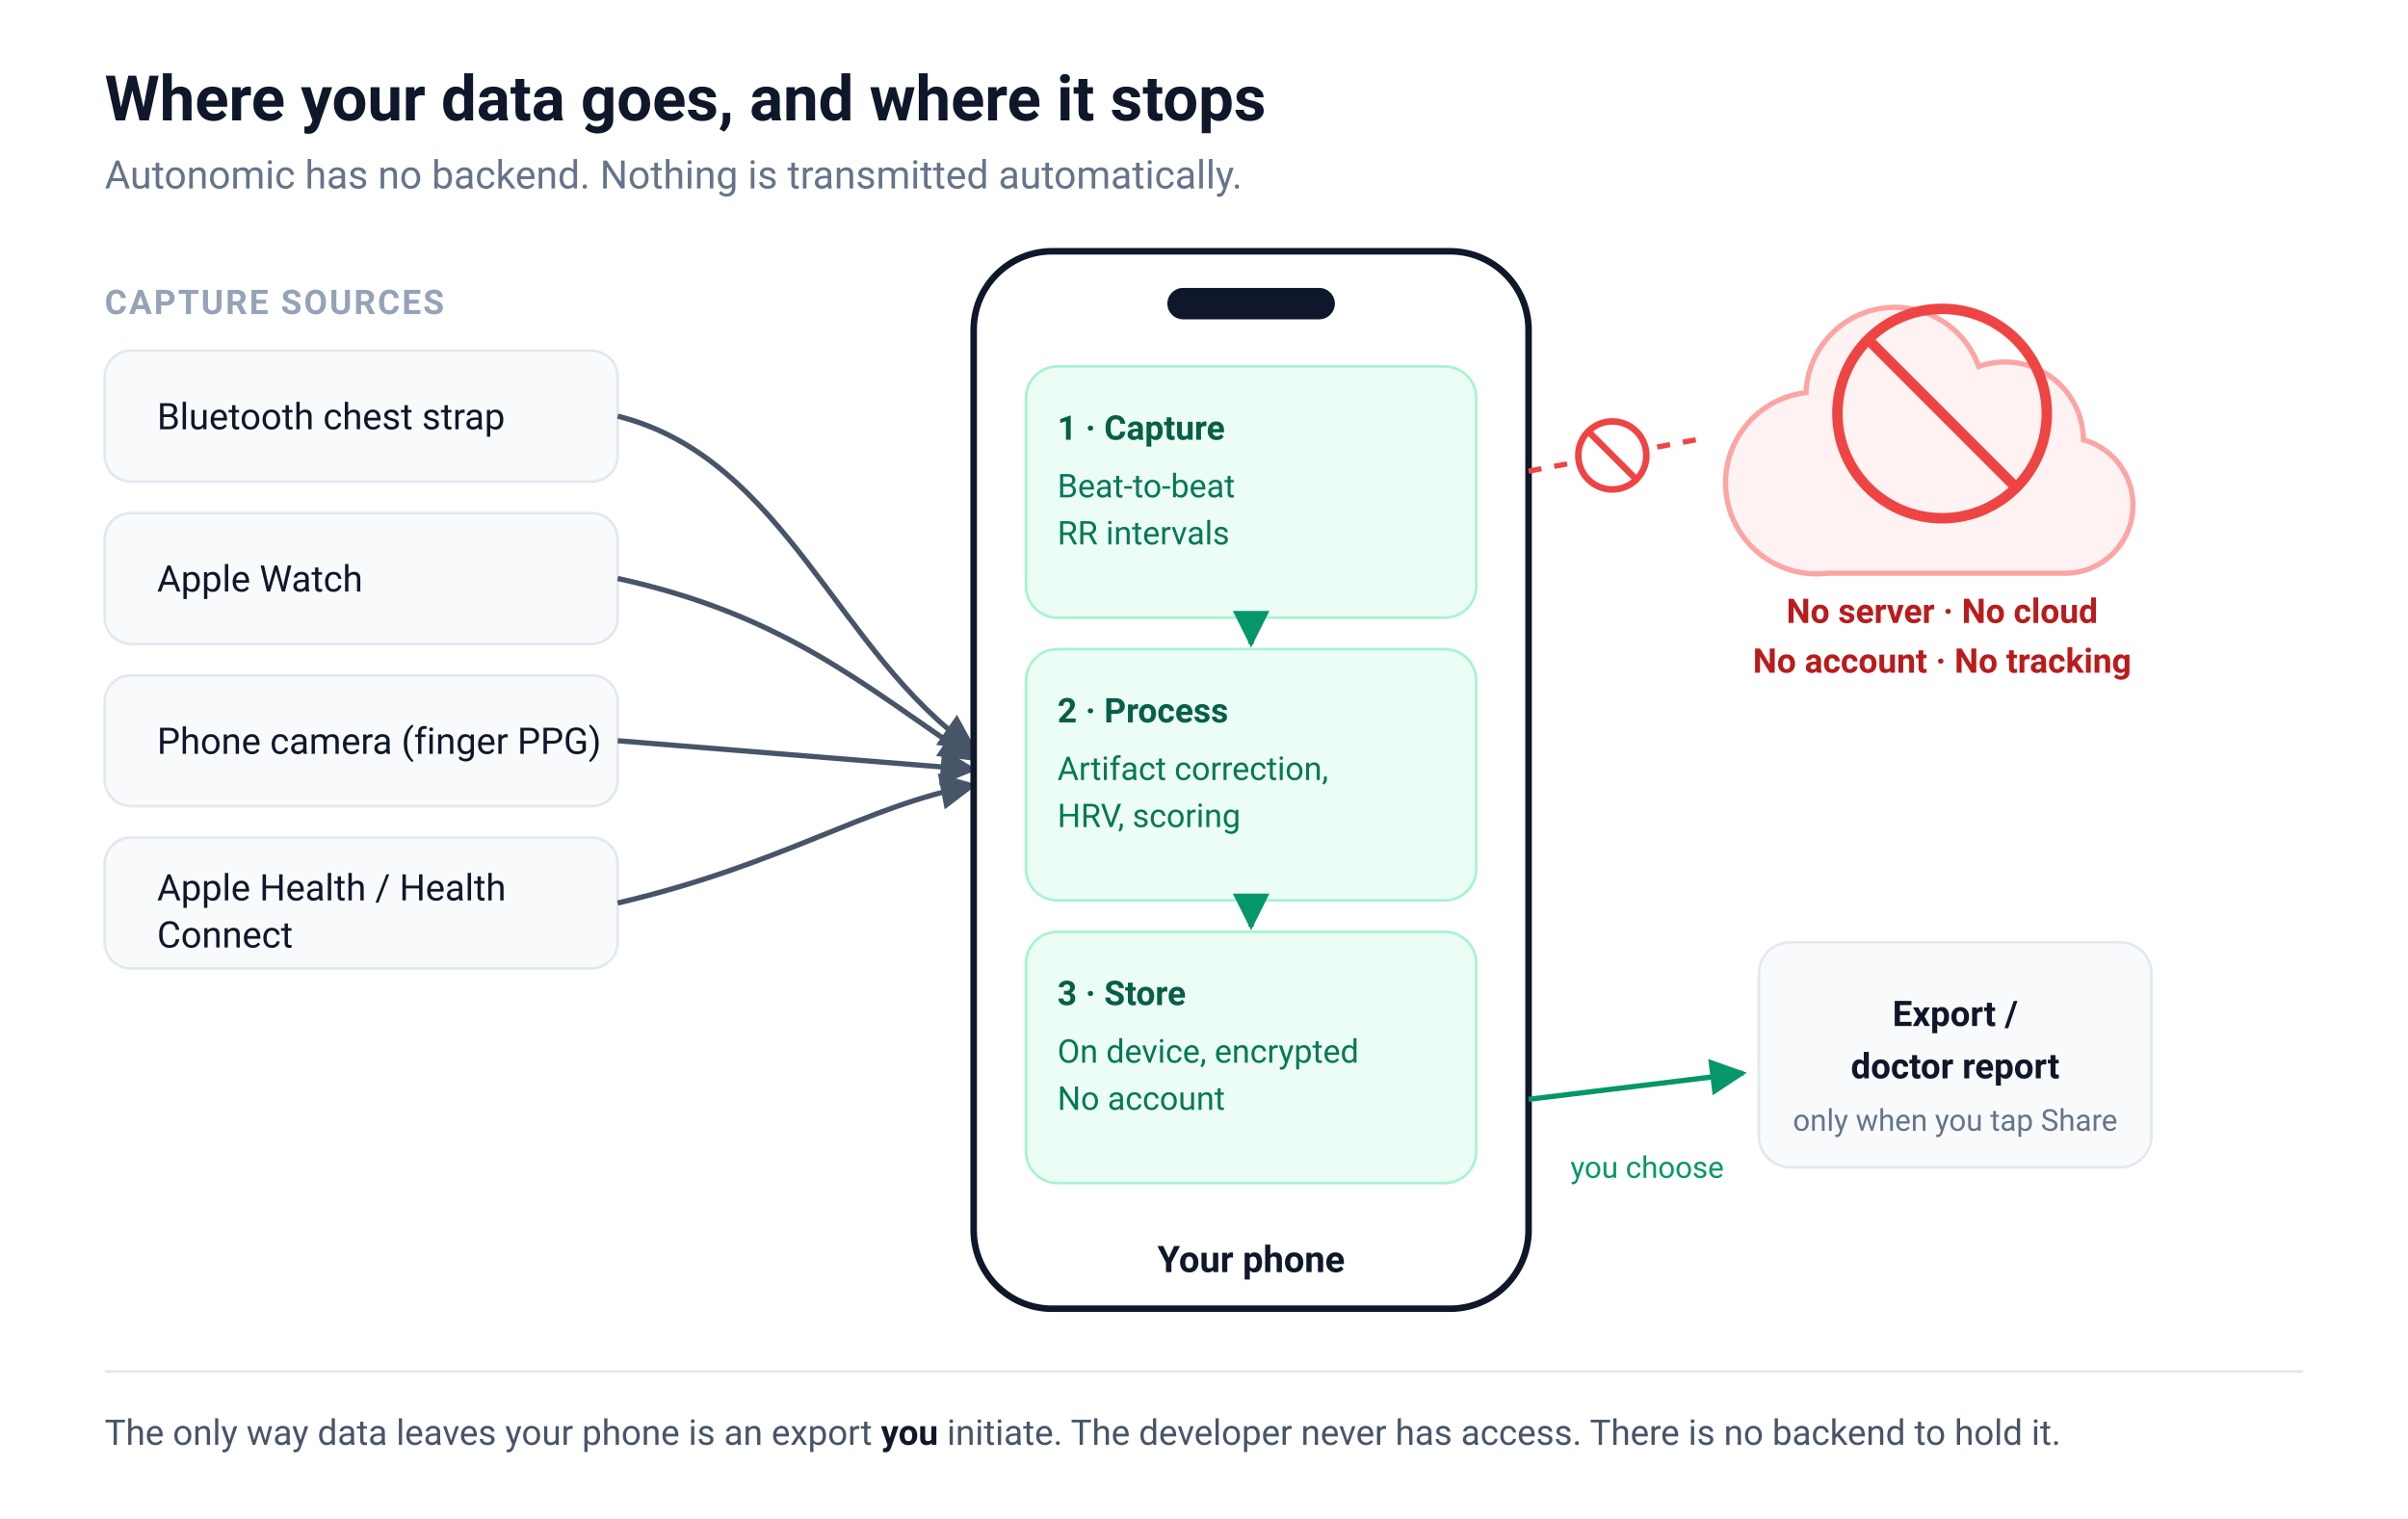
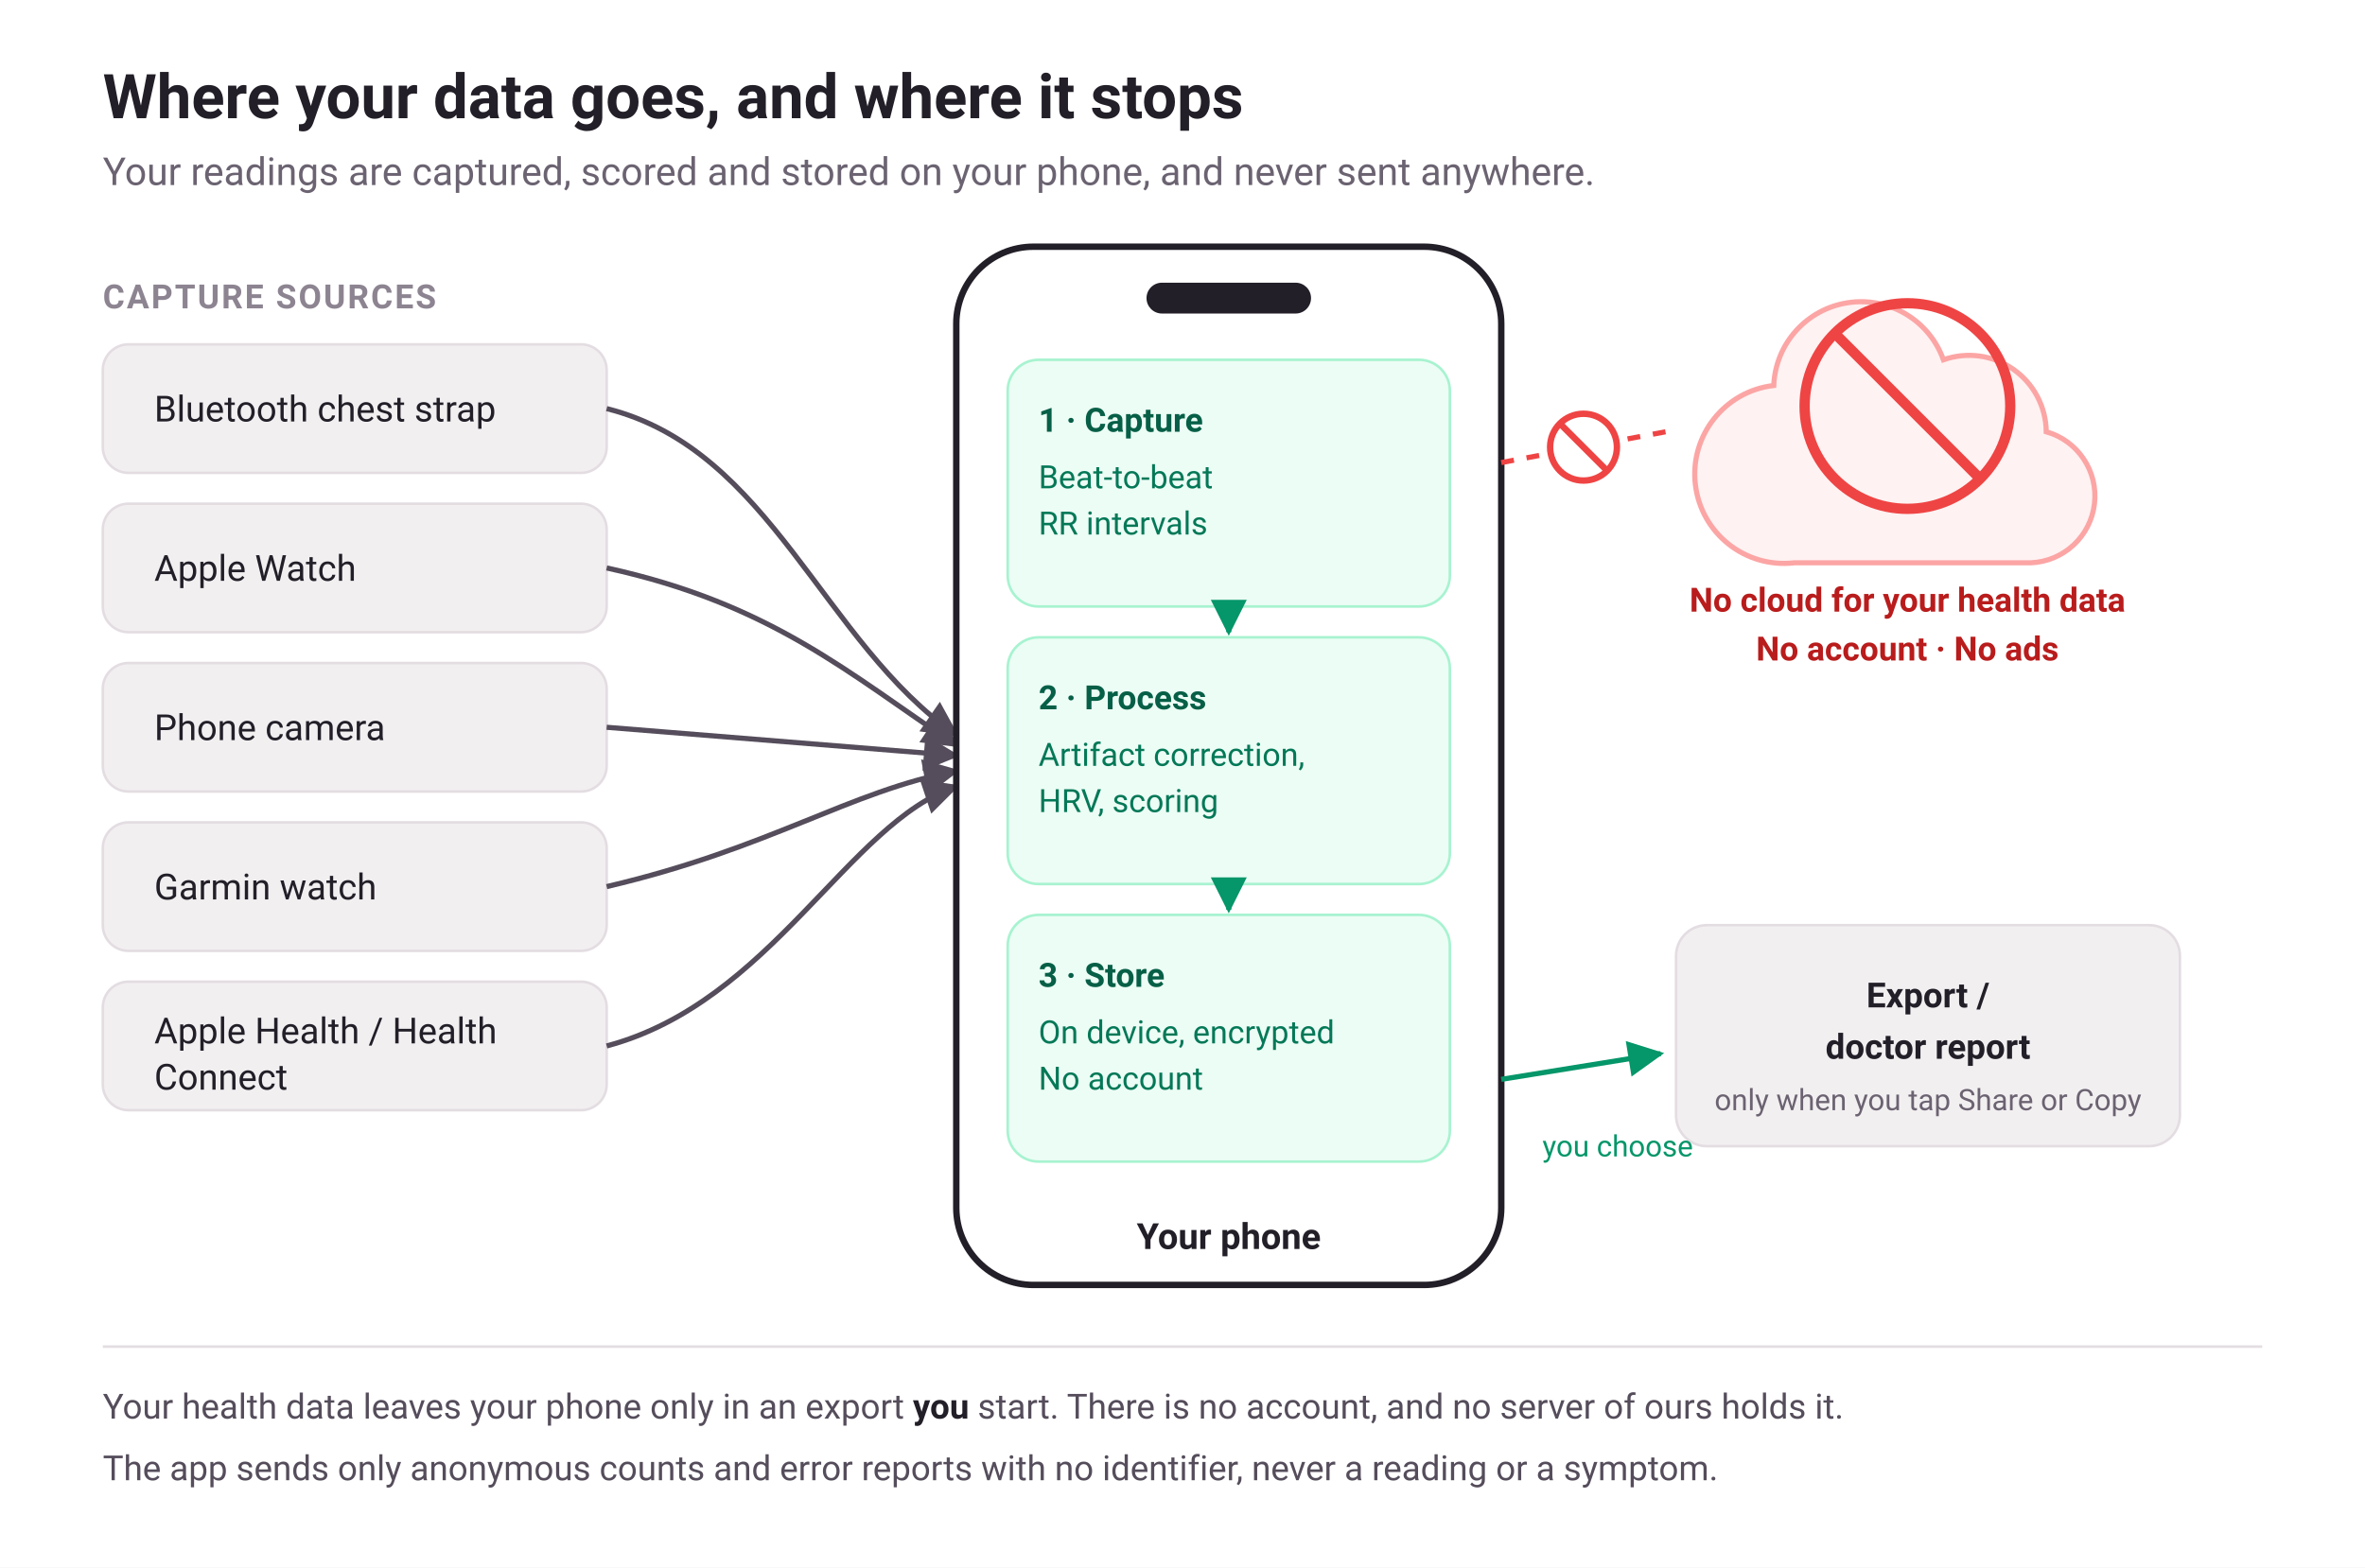
- <svg xmlns="http://www.w3.org/2000/svg" viewBox="0 0 920 580" width="920" height="580" font-family="-apple-system, BlinkMacSystemFont, 'Segoe UI', Roboto, Helvetica, Arial, sans-serif" role="img" aria-label="Data-flow diagram: heart-rate sources feed into your phone, where data is captured, processed and stored on-device. Nothing is sent to any server or cloud; data leaves only when you choose to export it.">
+ <svg xmlns="http://www.w3.org/2000/svg" viewBox="0 0 920 610" width="920" height="610" font-family="-apple-system, BlinkMacSystemFont, 'Segoe UI', Roboto, Helvetica, Arial, sans-serif" role="img" aria-label="Data-flow diagram: heart-rate sources feed into your phone, where data is captured, processed and stored on-device. No health data is sent to any server or cloud; it leaves only when you choose to export it. The app sends only anonymous counts and error reports with no identifier.">
  <defs>
    <marker id="arrow" viewBox="0 0 10 10" refX="9" refY="5" markerWidth="7" markerHeight="7" orient="auto-start-reverse">
-       <path d="M0,0 L10,5 L0,10 z" fill="#475569" />
+       <path d="M0,0 L10,5 L0,10 z" fill="#554d5b" />
    </marker>
    <marker id="arrowGreen" viewBox="0 0 10 10" refX="9" refY="5" markerWidth="7" markerHeight="7" orient="auto-start-reverse">
      <path d="M0,0 L10,5 L0,10 z" fill="#059669" />
    </marker>
  </defs>
-   <rect x="0" y="0" width="920" height="580" fill="#ffffff" />
-   <text x="40" y="46" font-size="24" font-weight="700" fill="#0F172A">Where your data goes, and where it stops</text>
-   <text x="40" y="72" font-size="15" fill="#64748B">Autonomic has no backend. Nothing is transmitted automatically.</text>
-   <text x="40" y="120" font-size="13" font-weight="700" fill="#94A3B8" letter-spacing="0.06em">CAPTURE SOURCES</text>
-   <g font-size="14" fill="#0F172A">
-     <rect x="40" y="134" width="196" height="50" rx="10" fill="#F8FAFC" stroke="#E2E8F0" />
+   <rect x="0" y="0" width="920" height="610" fill="#ffffff" />
+   <text x="40" y="46" font-size="24" font-weight="700" fill="#231f28">Where your data goes, and where it stops</text>
+   <text x="40" y="72" font-size="15" fill="#6b6371">Your readings are captured, scored and stored on your phone, and never sent anywhere.</text>
+   <text x="40" y="120" font-size="13" font-weight="700" fill="#8d8491" letter-spacing="0.06em">CAPTURE SOURCES</text>
+   <g font-size="14" fill="#231f28">
+     <rect x="40" y="134" width="196" height="50" rx="10" fill="#f2eff1" stroke="#e3dde2" />
    <text x="60" y="164">Bluetooth chest strap</text>
-     <rect x="40" y="196" width="196" height="50" rx="10" fill="#F8FAFC" stroke="#E2E8F0" />
+     <rect x="40" y="196" width="196" height="50" rx="10" fill="#f2eff1" stroke="#e3dde2" />
    <text x="60" y="226">Apple Watch</text>
-     <rect x="40" y="258" width="196" height="50" rx="10" fill="#F8FAFC" stroke="#E2E8F0" />
-     <text x="60" y="288">Phone camera (finger PPG)</text>
-     <rect x="40" y="320" width="196" height="50" rx="10" fill="#F8FAFC" stroke="#E2E8F0" />
-     <text x="60" y="344">Apple Health / Health</text>
-     <text x="60" y="362" font-size="14">Connect</text>
+     <rect x="40" y="258" width="196" height="50" rx="10" fill="#f2eff1" stroke="#e3dde2" />
+     <text x="60" y="288">Phone camera</text>
+     <rect x="40" y="320" width="196" height="50" rx="10" fill="#f2eff1" stroke="#e3dde2" />
+     <text x="60" y="350">Garmin watch</text>
+     <rect x="40" y="382" width="196" height="50" rx="10" fill="#f2eff1" stroke="#e3dde2" />
+     <text x="60" y="406">Apple Health / Health</text>
+     <text x="60" y="424" font-size="14">Connect</text>
  </g>
-   <g stroke="#475569" stroke-width="2" fill="none" marker-end="url(#arrow)">
+   <g stroke="#554d5b" stroke-width="2" fill="none" marker-end="url(#arrow)">
    <path d="M236,159 C300,175 320,250 372,286" />
    <path d="M236,221 C300,235 330,262 372,290" />
    <path d="M236,283 L372,294" />
    <path d="M236,345 C300,330 330,308 372,300" />
+     <path d="M236,407 C300,390 330,320 372,306" />
  </g>
-   <rect x="372" y="96" width="212" height="404" rx="30" fill="#ffffff" stroke="#0F172A" stroke-width="2.5" />
-   <rect x="446" y="110" width="64" height="12" rx="6" fill="#0F172A" />
-   <text x="478" y="486" font-size="14" font-weight="700" fill="#0F172A" text-anchor="middle">Your phone</text>
+   <rect x="372" y="96" width="212" height="404" rx="30" fill="#ffffff" stroke="#231f28" stroke-width="2.5" />
+   <rect x="446" y="110" width="64" height="12" rx="6" fill="#231f28" />
+   <text x="478" y="486" font-size="14" font-weight="700" fill="#231f28" text-anchor="middle">Your phone</text>
  <g>
    <rect x="392" y="140" width="172" height="96" rx="12" fill="#ECFDF5" stroke="#A7F3D0" />
    <text x="404" y="168" font-size="13" font-weight="700" fill="#065F46">1 · Capture</text>
    <text x="404" y="190" font-size="12.5" fill="#047857">Beat-to-beat</text>
    <text x="404" y="208" font-size="12.5" fill="#047857">RR intervals</text>
    <rect x="392" y="248" width="172" height="96" rx="12" fill="#ECFDF5" stroke="#A7F3D0" />
    <text x="404" y="276" font-size="13" font-weight="700" fill="#065F46">2 · Process</text>
    <text x="404" y="298" font-size="12.5" fill="#047857">Artifact correction,</text>
    <text x="404" y="316" font-size="12.5" fill="#047857">HRV, scoring</text>
    <rect x="392" y="356" width="172" height="96" rx="12" fill="#ECFDF5" stroke="#A7F3D0" />
    <text x="404" y="384" font-size="13" font-weight="700" fill="#065F46">3 · Store</text>
    <text x="404" y="406" font-size="12.5" fill="#047857">On device, encrypted</text>
    <text x="404" y="424" font-size="12.5" fill="#047857">No account</text>
  </g>
  <g stroke="#059669" stroke-width="2" fill="none" marker-end="url(#arrowGreen)">
    <path d="M478,236 L478,246" />
    <path d="M478,344 L478,354" />
  </g>
  <g>
    <path d="M690,150 a34,34 0 0,1 66,-10 a30,30 0 0,1 40,28 a26,26 0 0,1 -6,51 h-92 a30,30 0 0,1 -8,-69 z" fill="#FEF2F2" stroke="#FCA5A5" stroke-width="2" />
    <circle cx="742" cy="158" r="40" fill="none" stroke="#EF4444" stroke-width="4" />
    <line x1="714" y1="130" x2="770" y2="186" stroke="#EF4444" stroke-width="4" />
-     <text x="742" y="238" font-size="13" font-weight="700" fill="#B91C1C" text-anchor="middle">No server · No cloud</text>
-     <text x="742" y="257" font-size="13" font-weight="700" fill="#B91C1C" text-anchor="middle">No account · No tracking</text>
+     <text x="742" y="238" font-size="13" font-weight="700" fill="#B91C1C" text-anchor="middle">No cloud for your health data</text>
+     <text x="742" y="257" font-size="13" font-weight="700" fill="#B91C1C" text-anchor="middle">No account · No ads</text>
  </g>
  <g>
    <path d="M584,180 L648,168" stroke="#EF4444" stroke-width="2" fill="none" stroke-dasharray="5 5" />
    <circle cx="616" cy="174" r="13" fill="#ffffff" stroke="#EF4444" stroke-width="2.5" />
    <line x1="607" y1="165" x2="625" y2="183" stroke="#EF4444" stroke-width="2.5" />
  </g>
  <g>
-     <rect x="672" y="360" width="150" height="86" rx="12" fill="#F8FAFC" stroke="#E2E8F0" />
-     <text x="747" y="392" font-size="13.5" font-weight="700" fill="#0F172A" text-anchor="middle">Export /</text>
-     <text x="747" y="412" font-size="13.5" font-weight="700" fill="#0F172A" text-anchor="middle">doctor report</text>
-     <text x="747" y="432" font-size="11.5" fill="#64748B" text-anchor="middle">only when you tap Share</text>
+     <rect x="652" y="360" width="196" height="86" rx="12" fill="#f2eff1" stroke="#e3dde2" />
+     <text x="750" y="392" font-size="13.5" font-weight="700" fill="#231f28" text-anchor="middle">Export /</text>
+     <text x="750" y="412" font-size="13.5" font-weight="700" fill="#231f28" text-anchor="middle">doctor report</text>
+     <text x="750" y="432" font-size="11.5" fill="#6b6371" text-anchor="middle">only when you tap Share or Copy</text>
  </g>
-   <path d="M584,420 L666,410" stroke="#059669" stroke-width="2" fill="none" marker-end="url(#arrowGreen)" />
+   <path d="M584,420 L646,410" stroke="#059669" stroke-width="2" fill="none" marker-end="url(#arrowGreen)" />
  <text x="600" y="450" font-size="11.5" fill="#059669">you choose</text>
-   <line x1="40" y1="524" x2="880" y2="524" stroke="#E2E8F0" />
-   <text x="40" y="552" font-size="13.5" fill="#475569">The only way data leaves your phone is an export <tspan font-weight="700" fill="#0F172A">you</tspan> initiate. The developer never has access. There is no backend to hold it.</text>
+   <line x1="40" y1="524" x2="880" y2="524" stroke="#e3dde2" />
+   <text x="40" y="552" font-size="13.5" fill="#554d5b">Your health data leaves your phone only in an export <tspan font-weight="700" fill="#231f28">you</tspan> start. There is no account, and no server of ours holds it.</text>
+   <text x="40" y="576" font-size="13.5" fill="#554d5b">The app sends only anonymous counts and error reports with no identifier, never a reading or a symptom.</text>
</svg>
